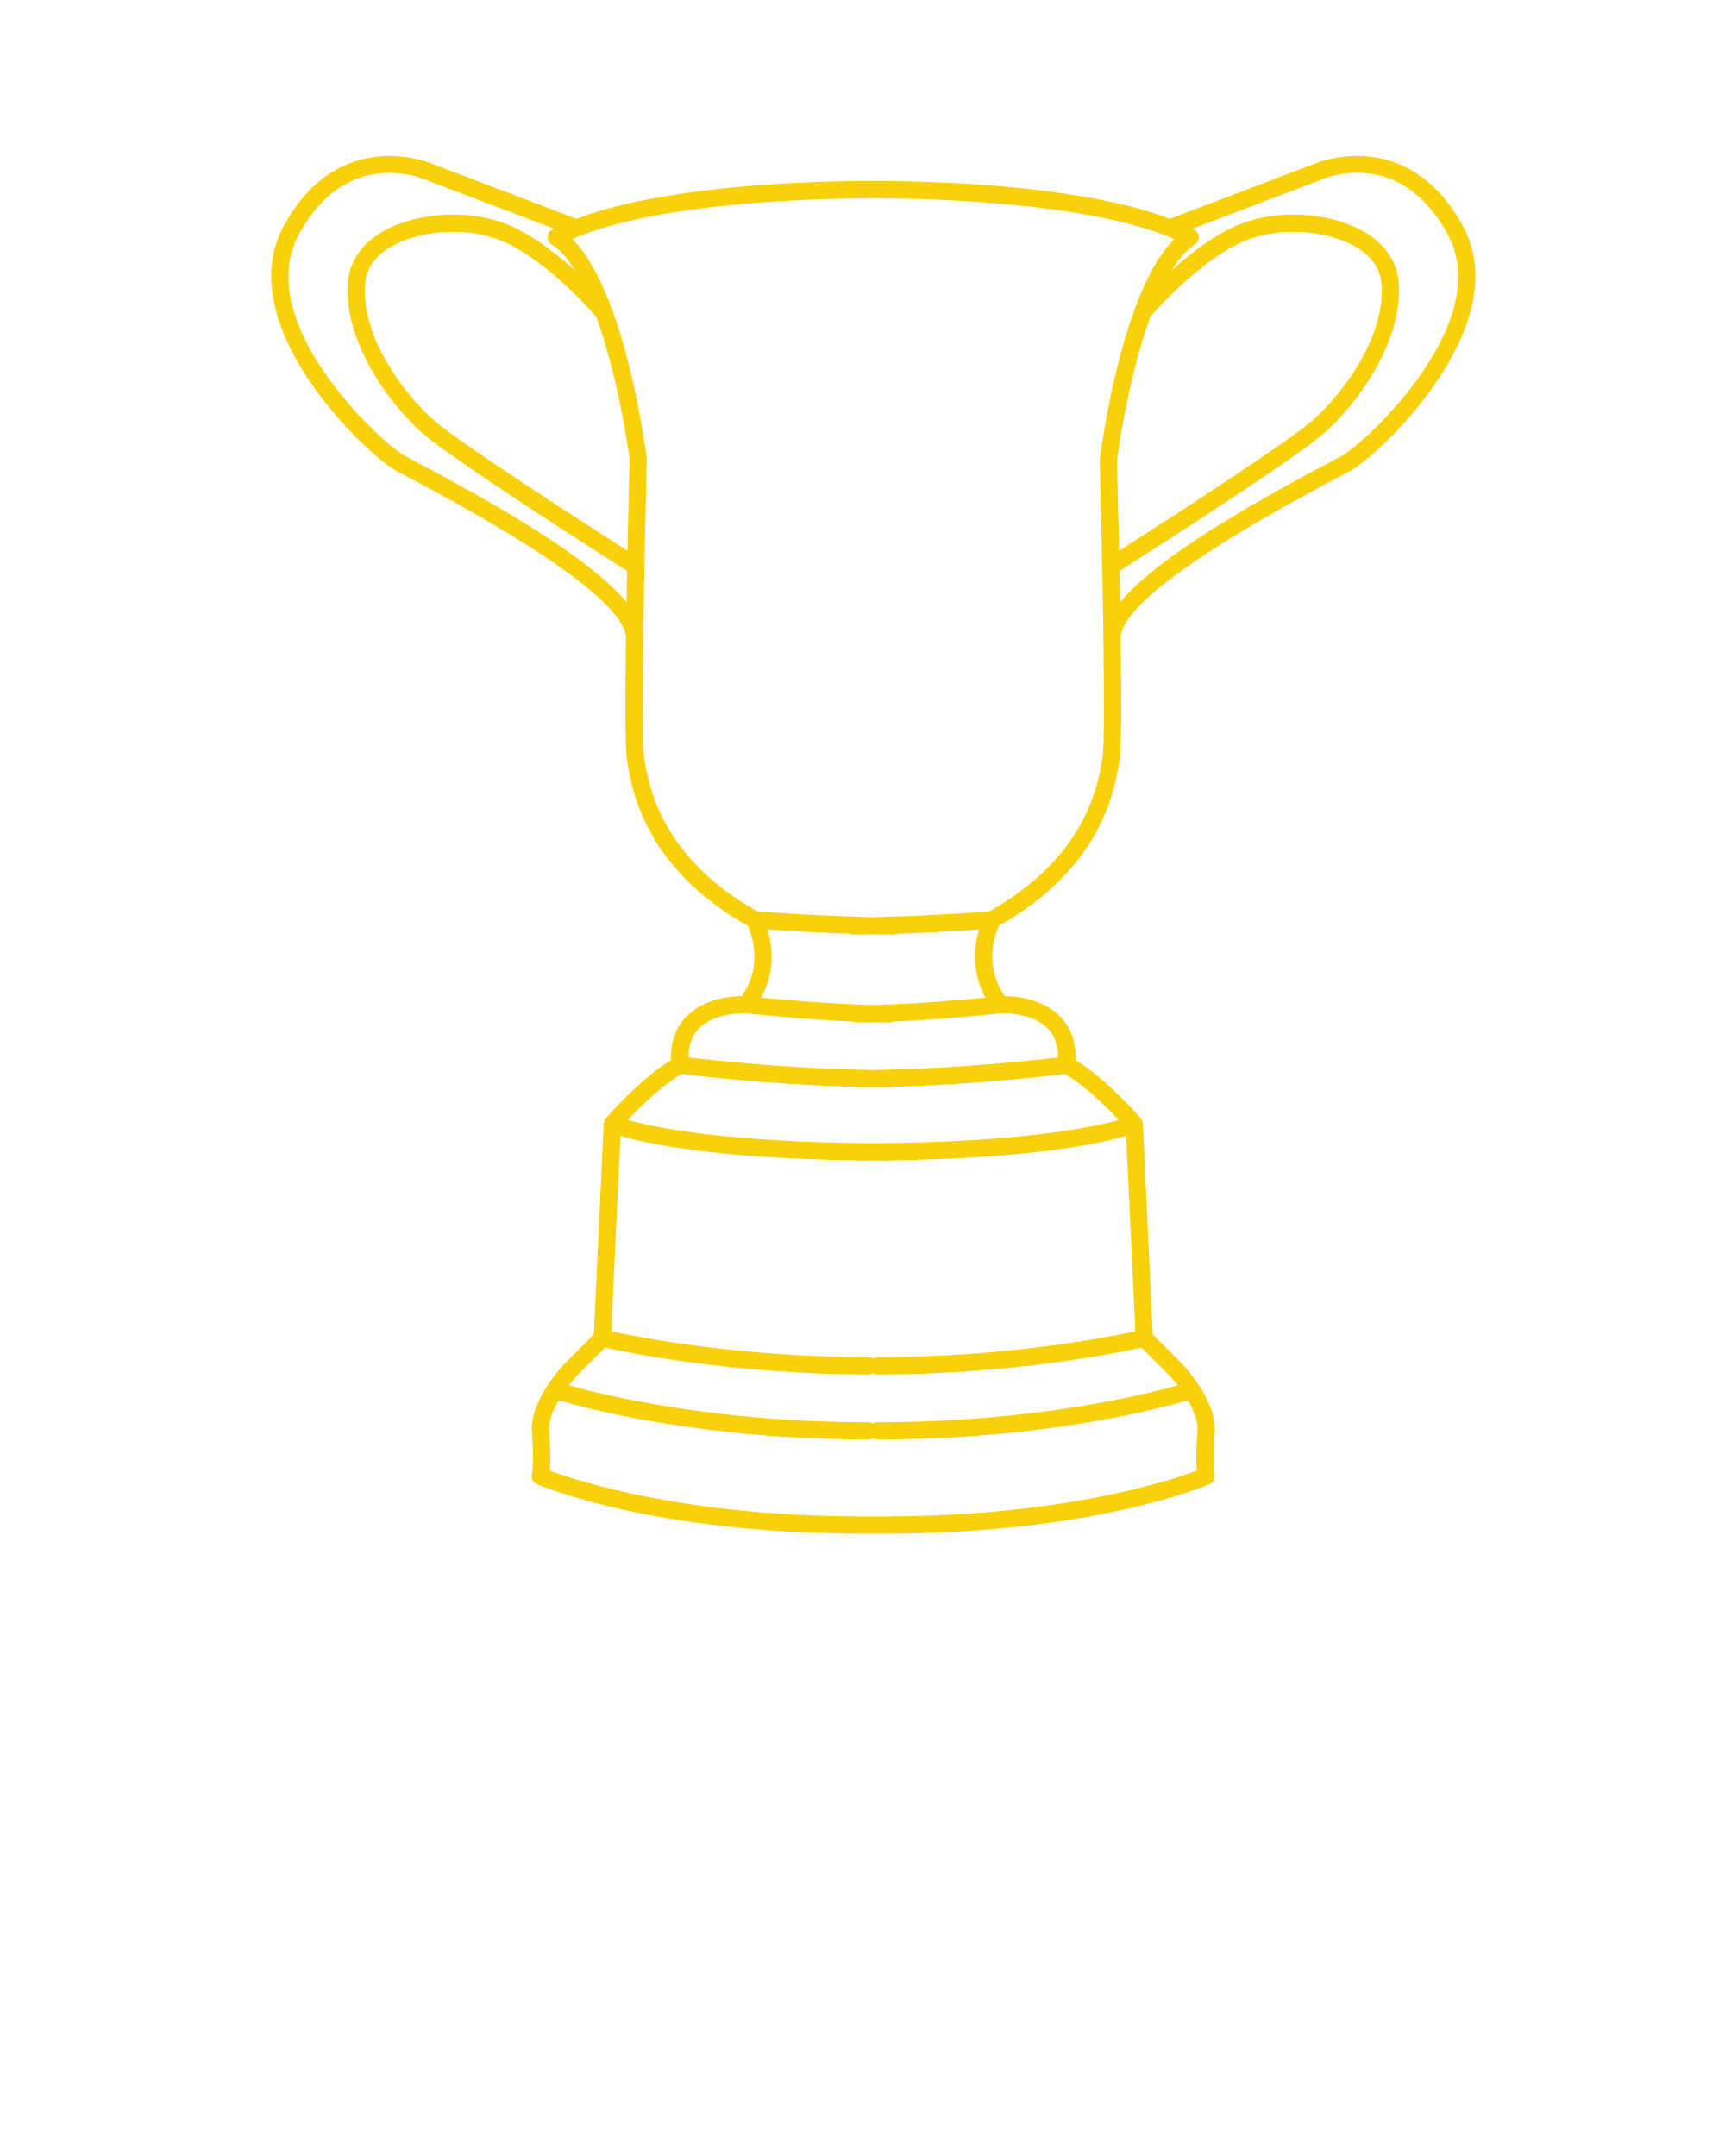
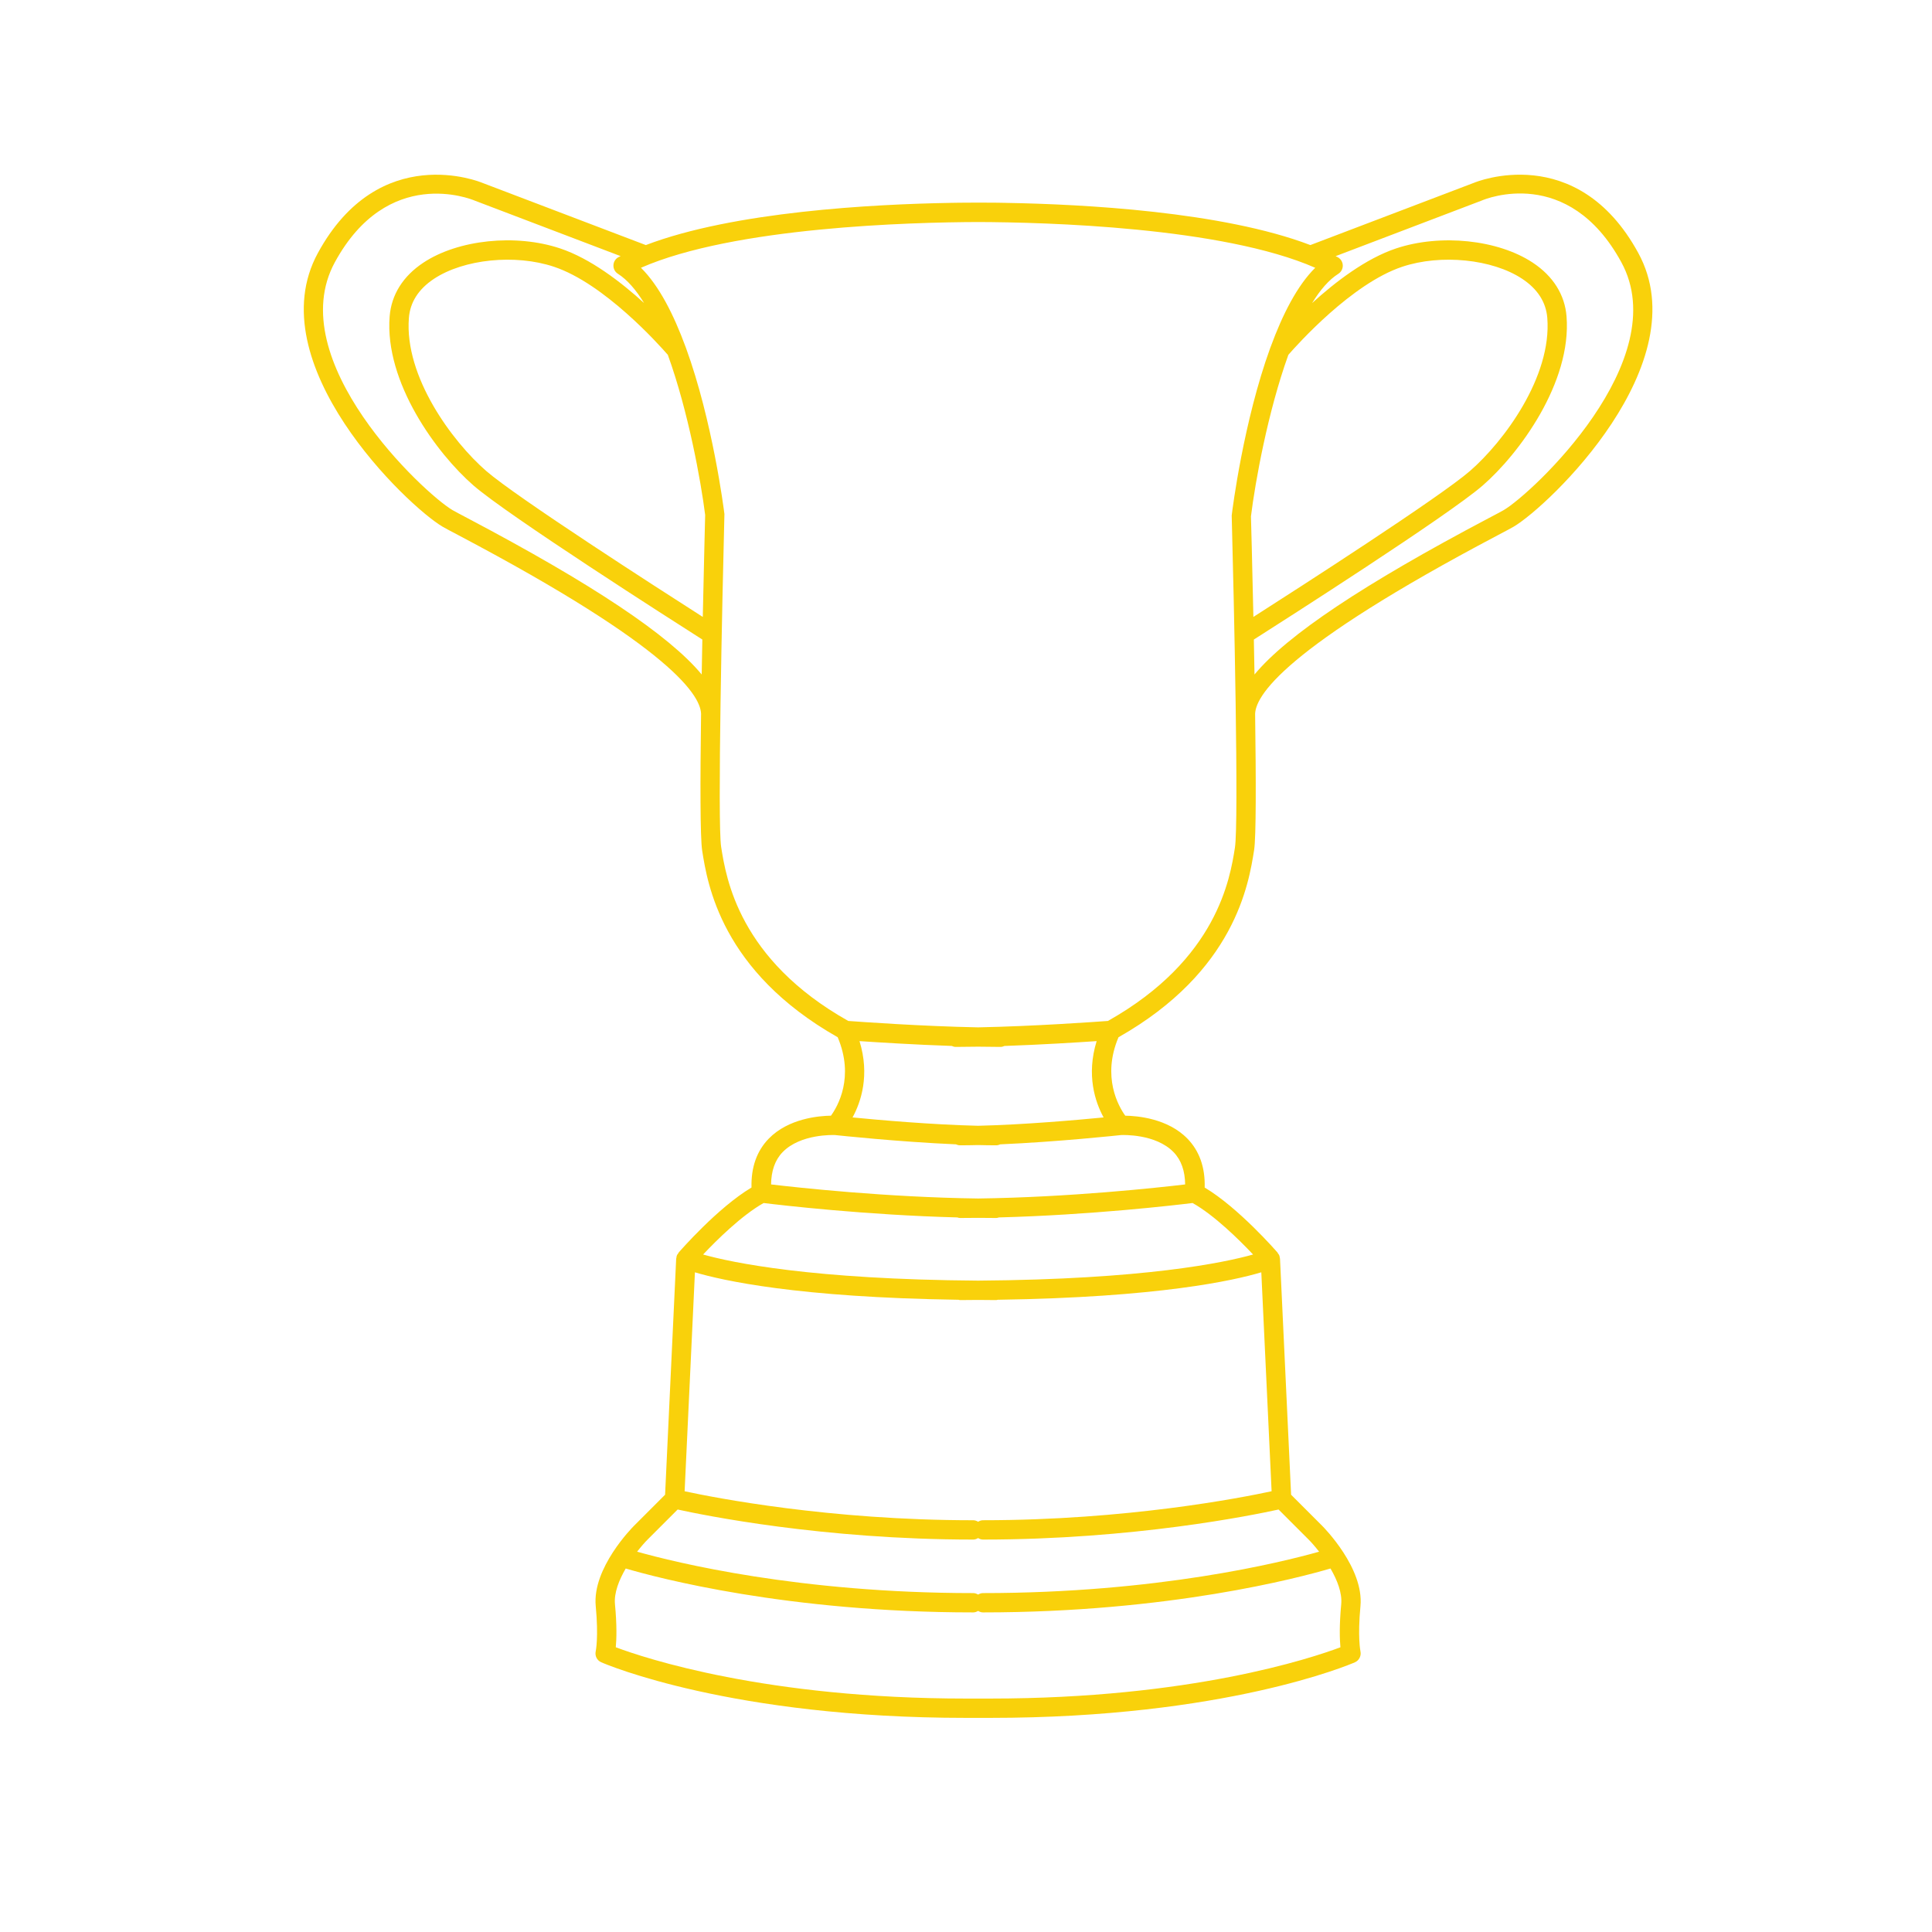
- <svg xmlns="http://www.w3.org/2000/svg" version="1.1" x="0px" y="0px" viewBox="0 0 100 125" style="enable-background:new 0 0 100 100;" xml:space="preserve">
+ <svg xmlns="http://www.w3.org/2000/svg" version="1.1" x="0px" y="0px" viewBox="0 0 100 100" style="enable-background:new 0 0 100 100;" xml:space="preserve">
  <g>
    <path fill="#f9d10b" d="M76.325,9.449l-8.501,3.236c-4.545-1.735-11.768-2.116-15.759-2.184   c-0.006,0-0.011-0.001-0.017-0.001c-0.102-0.002-0.607-0.014-1.422-0.013   c-0.8,0.001-1.319,0.011-1.422,0.013c-0.006,0-0.011,0.001-0.017,0.001   c-3.991,0.068-11.214,0.449-15.759,2.184l-8.481-3.228   c-0.054-0.021-5.312-2.197-8.493,3.637c-3.117,5.714,4.636,13.099,6.458,14.17   c0.122,0.071,0.411,0.225,0.827,0.444c11.087,5.85,12.62,8.361,12.547,9.338   c-0,0.001,0.001,0.003,0,0.004c-0.044,3.312-0.049,6.3,0.059,6.982   c0.27,1.713,0.984,6.239,7.014,9.655c0.874,2.068,0.003,3.574-0.348,4.06   c-0.627,0.009-2.203,0.143-3.221,1.189c-0.621,0.64-0.92,1.489-0.892,2.53   c-1.747,1.041-3.691,3.273-3.777,3.373c-0.008,0.009-0.006,0.024-0.014,0.034   c-0.023,0.031-0.05,0.057-0.066,0.094c-0.022,0.05-0.029,0.102-0.033,0.154   c-0.001,0.008-0.008,0.014-0.009,0.022l-0.574,12.223l-1.613,1.613   c-0.088,0.089-2.165,2.189-1.977,4.15c0.154,1.618,0.001,2.335,0,2.339   c-0.055,0.235,0.065,0.477,0.287,0.572C31.394,86.159,37.869,88.917,50,88.917   h1.253c12.131,0,18.606-2.758,18.876-2.876c0.219-0.095,0.339-0.336,0.288-0.569   c-0.001-0.007-0.153-0.724,0-2.341c0.188-1.962-1.889-4.062-1.977-4.151   l-1.613-1.613l-0.574-12.223c-0-0.008-0.008-0.014-0.009-0.022   c-0.005-0.052-0.011-0.104-0.033-0.154c-0.016-0.037-0.043-0.065-0.067-0.095   c-0.007-0.01-0.005-0.023-0.013-0.033c-0.086-0.1-2.031-2.332-3.777-3.373   c0.029-1.041-0.271-1.891-0.892-2.53c-1.017-1.046-2.591-1.181-3.219-1.189   c-0.348-0.485-1.219-2.001-0.35-4.06c6.03-3.416,6.744-7.942,7.02-9.692   c0.105-0.668,0.099-3.652,0.053-6.957c-0.065-0.982,1.486-3.495,12.547-9.33   c0.417-0.22,0.706-0.373,0.827-0.444c1.822-1.071,9.576-8.456,6.458-14.17   C81.617,7.261,76.358,9.436,76.325,9.449z M24.206,26.823   c-0.396-0.208-0.67-0.354-0.786-0.421c-1.47-0.864-8.854-7.757-6.087-12.83   c2.737-5.018,7.04-3.272,7.24-3.188l7.549,2.873   c-0.033,0.017-0.072,0.032-0.105,0.05c-0.158,0.084-0.259,0.244-0.266,0.423   c-0.007,0.178,0.081,0.347,0.232,0.441c0.49,0.311,0.942,0.841,1.355,1.514   c-1.203-1.095-2.785-2.307-4.346-2.827c-2.299-0.767-5.277-0.456-7.079,0.738   c-1.053,0.697-1.656,1.659-1.745,2.781c-0.27,3.417,2.446,7.104,4.337,8.749   c1.785,1.553,10.305,6.994,11.848,7.976c-0.012,0.593-0.023,1.199-0.033,1.81   C34.627,32.87,30.67,30.234,24.206,26.823z M36.376,31.932   c-2.371-1.515-9.65-6.198-11.215-7.559c-1.738-1.512-4.237-4.868-3.997-7.917   c0.064-0.815,0.501-1.497,1.3-2.025c1.542-1.021,4.21-1.293,6.21-0.623   c2.599,0.865,5.424,4.02,5.893,4.559c1.065,2.947,1.714,6.556,1.932,8.287   C36.494,26.892,36.435,29.131,36.376,31.932z M49.262,54.138   C49.326,54.168,49.396,54.188,49.472,54.188c0.373,0,0.761-0.005,1.155-0.012   C51.02,54.183,51.408,54.188,51.781,54.188c0.076,0,0.145-0.019,0.209-0.049   c1.905-0.066,3.763-0.182,4.772-0.251c-0.544,1.762-0.076,3.151,0.36,3.95   c-1.348,0.131-4.109,0.376-6.497,0.432c-2.387-0.056-5.149-0.3-6.497-0.432   c0.436-0.799,0.904-2.188,0.36-3.95C45.499,53.956,47.357,54.073,49.262,54.138z    M49.612,67.276c0.027,0.004,0.051,0.016,0.079,0.016   c0.326,0,0.622-0.005,0.936-0.008c0.314,0.002,0.61,0.008,0.936,0.008   c0.028,0,0.052-0.011,0.079-0.016c8.317-0.122,12.223-0.997,13.643-1.422   l0.533,11.332c-1.544,0.334-7.488,1.501-14.939,1.501   c-0.094,0-0.177,0.033-0.251,0.078C50.552,78.72,50.469,78.688,50.375,78.688   c-7.452,0-13.395-1.167-14.939-1.501l0.533-11.332   C37.388,66.279,41.295,67.155,49.612,67.276z M69.38,85.263   c-1.496,0.562-7.755,2.654-18.127,2.654H50c-10.353,0-16.628-2.092-18.127-2.655   c0.039-0.415,0.062-1.136-0.042-2.227c-0.056-0.588,0.21-1.254,0.556-1.849   c1.628,0.479,8.367,2.272,17.988,2.272c0.094,0,0.177-0.033,0.251-0.078   c0.075,0.045,0.158,0.078,0.251,0.078c9.623,0,16.363-1.794,17.989-2.273   c0.346,0.595,0.611,1.261,0.555,1.851C69.318,84.126,69.342,84.848,69.38,85.263z    M68.277,80.315c-1.981,0.559-8.385,2.143-17.399,2.143   c-0.094,0-0.177,0.033-0.251,0.078C50.552,82.491,50.469,82.458,50.375,82.458   c-9.002,0-15.413-1.584-17.398-2.143c0.209-0.268,0.405-0.49,0.543-0.628   l1.555-1.555C36.402,78.424,42.579,79.688,50.375,79.688c0.094,0,0.177-0.033,0.251-0.078   C50.701,79.655,50.784,79.688,50.878,79.688c7.796,0,13.973-1.264,15.3-1.556   l1.555,1.555C67.871,79.824,68.067,80.046,68.277,80.315z M64.859,64.933   c-1.49,0.42-5.625,1.291-14.233,1.352c-8.609-0.061-12.743-0.932-14.233-1.352   c0.702-0.744,2-2.03,3.132-2.665c0.875,0.108,5.254,0.621,10.024,0.746   c0.046,0.014,0.091,0.029,0.142,0.029c0.312,0,0.624-0.003,0.936-0.007   c0.312,0.004,0.624,0.007,0.936,0.007c0.05,0,0.096-0.015,0.142-0.029   c4.77-0.125,9.148-0.638,10.024-0.746C62.858,62.902,64.157,64.188,64.859,64.933z    M61.343,61.306c-1.379,0.164-5.972,0.667-10.716,0.728   c-4.745-0.062-9.338-0.565-10.716-0.728c0.008-0.694,0.199-1.26,0.595-1.669   c0.932-0.962,2.648-0.887,2.707-0.888c0.168,0.018,3.281,0.352,6.266,0.482   c0.065,0.031,0.135,0.05,0.211,0.05c0.302,0,0.617-0.005,0.936-0.013   C50.946,59.276,51.261,59.281,51.562,59.281c0.076,0,0.147-0.02,0.211-0.05   c2.985-0.129,6.098-0.464,6.266-0.482c0.062,0.001,1.775-0.075,2.707,0.888   C61.143,60.046,61.335,60.612,61.343,61.306z M63.919,43.877   c-0.25,1.586-0.917,5.784-6.573,8.967c-0.623,0.046-3.842,0.276-6.72,0.332   c-2.878-0.055-6.098-0.286-6.72-0.332c-5.656-3.182-6.322-7.381-6.579-9.005   c-0.199-1.262,0.057-12.813,0.169-17.233c-0.036-0.291-0.616-4.826-1.991-8.6   c-0.005-0.021-0.015-0.04-0.023-0.06c-0.608-1.655-1.368-3.16-2.306-4.086   c4.82-2.113,13.963-2.356,17.45-2.368c3.487,0.012,12.63,0.256,17.45,2.368   c-0.936,0.924-1.694,2.425-2.301,4.078c-0.01,0.024-0.022,0.047-0.028,0.072   c-1.375,3.781-1.956,8.332-1.994,8.671C63.869,31.025,64.125,42.577,63.919,43.877z    M72.578,13.808c1.999-0.669,4.669-0.398,6.21,0.623   c0.798,0.528,1.235,1.21,1.3,2.025c0.241,3.049-2.258,6.405-3.997,7.917   c-1.565,1.361-8.846,6.045-11.216,7.559c-0.059-2.781-0.119-4.994-0.126-5.204   c0.22-1.777,0.871-5.408,1.937-8.363C67.157,17.824,69.977,14.674,72.578,13.808z    M77.833,26.402c-0.115,0.067-0.39,0.213-0.786,0.421   c-6.464,3.411-10.42,6.047-12.114,8.089c-0.011-0.611-0.022-1.217-0.034-1.809   c1.542-0.981,10.063-6.423,11.848-7.976c1.891-1.645,4.607-5.332,4.337-8.749   c-0.089-1.122-0.692-2.084-1.745-2.781c-1.802-1.194-4.78-1.505-7.079-0.738   c-1.561,0.521-3.143,1.733-4.346,2.828c0.413-0.673,0.865-1.203,1.356-1.514   c0.151-0.095,0.239-0.264,0.232-0.441c-0.007-0.179-0.108-0.339-0.266-0.423   c-0.033-0.017-0.071-0.033-0.105-0.05l7.569-2.881   c0.181-0.079,4.47-1.848,7.22,3.195C86.688,18.646,79.303,25.538,77.833,26.402z" />
  </g>
</svg>
